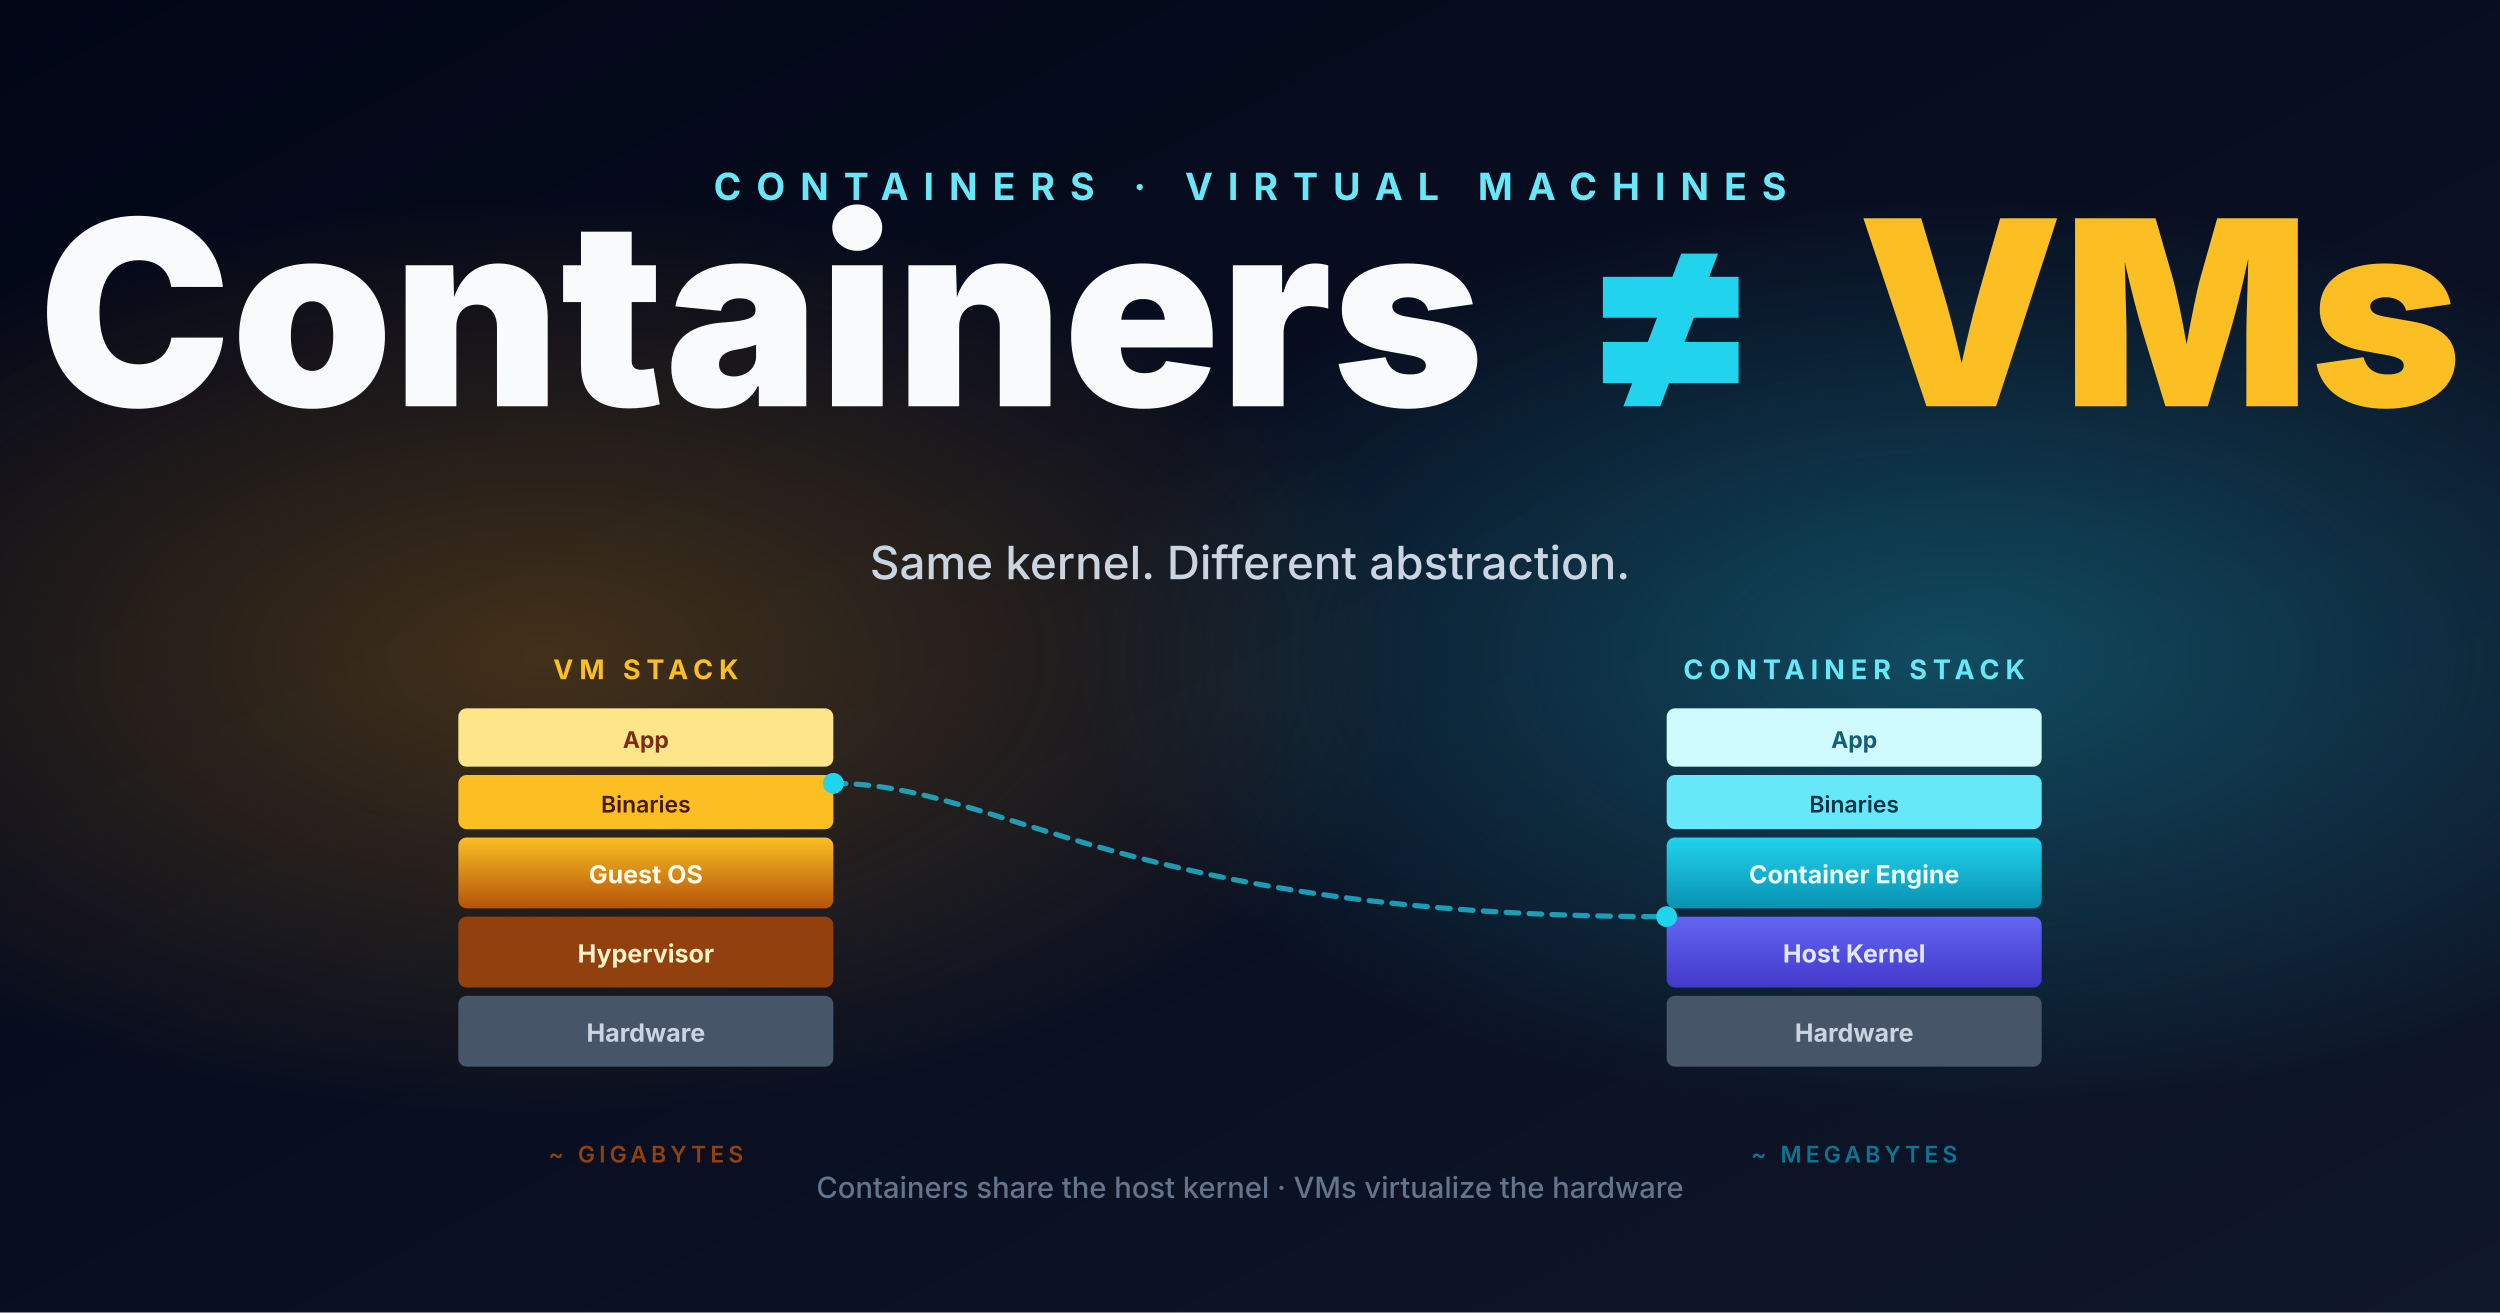
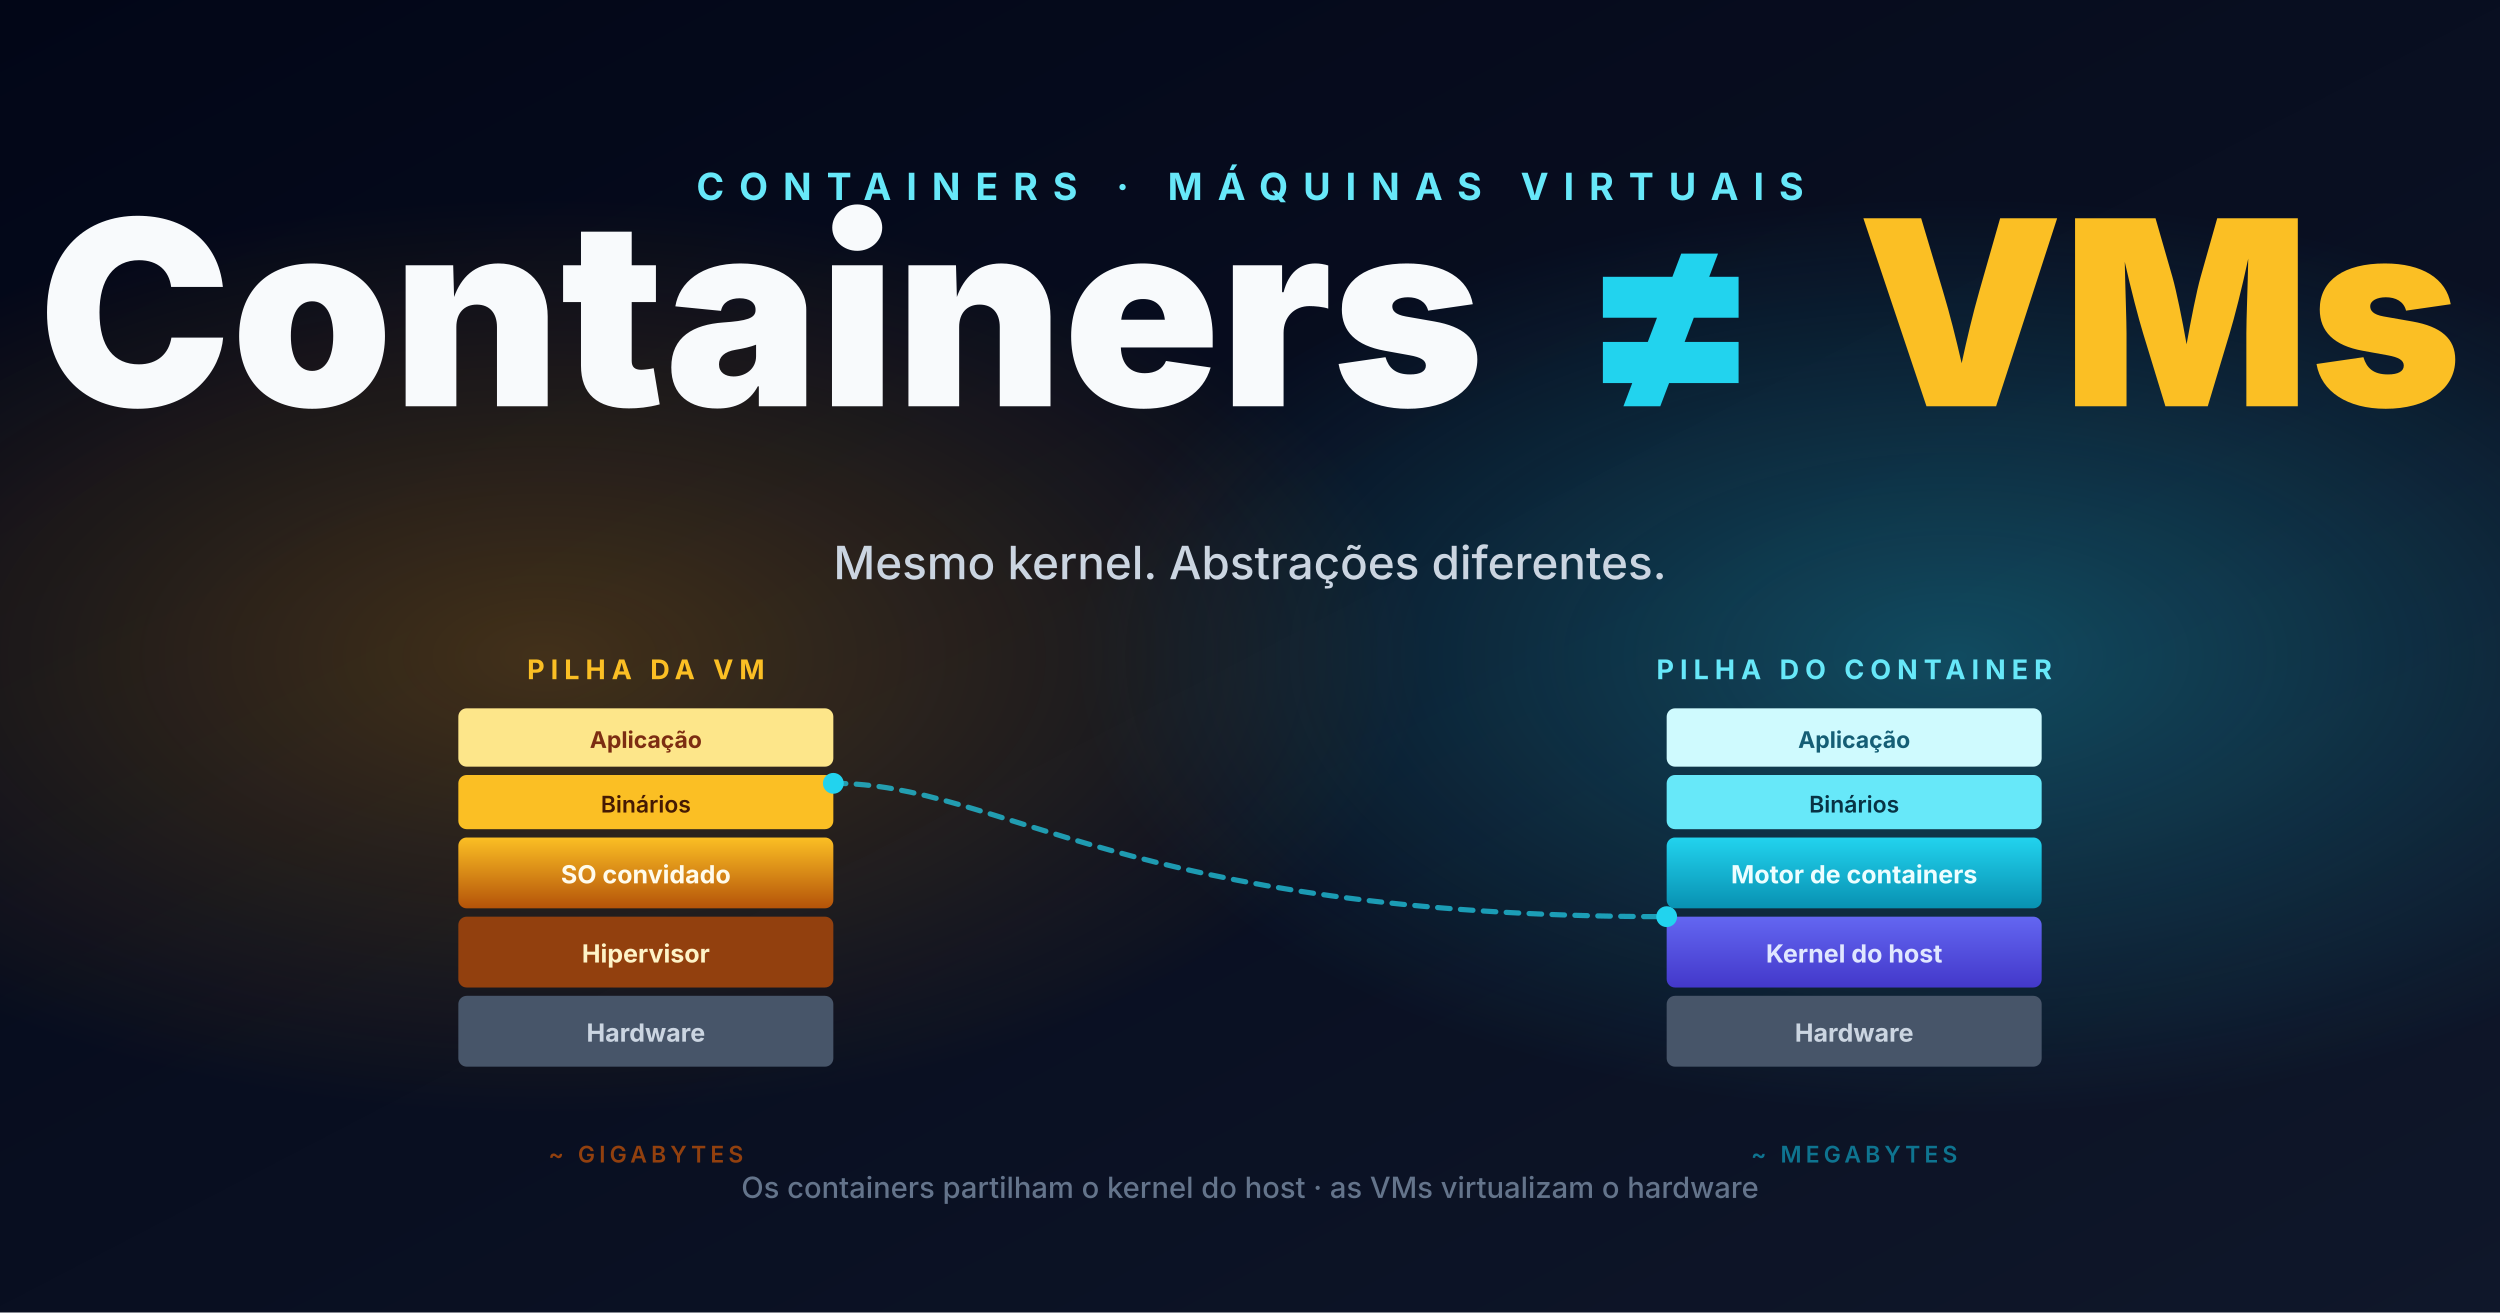
- <svg xmlns="http://www.w3.org/2000/svg" viewBox="0 0 1200 630" role="img" aria-label="Containers are not VMs ,  OpenGraph card">
+ <svg xmlns="http://www.w3.org/2000/svg" viewBox="0 0 1200 630" role="img" aria-label="Containers não são máquinas virtuais, imagem de capa">
  <defs>
    <linearGradient id="bg" x1="0" y1="0" x2="1" y2="1">
      <stop offset="0%" stop-color="#020617" />
      <stop offset="100%" stop-color="#0f172a" />
    </linearGradient>
    <linearGradient id="amber" x1="0" y1="0" x2="0" y2="1">
      <stop offset="0%" stop-color="#fbbf24" />
      <stop offset="100%" stop-color="#b45309" />
    </linearGradient>
    <linearGradient id="cyan" x1="0" y1="0" x2="0" y2="1">
      <stop offset="0%" stop-color="#22d3ee" />
      <stop offset="100%" stop-color="#0891b2" />
    </linearGradient>
    <linearGradient id="kernel" x1="0" y1="0" x2="0" y2="1">
      <stop offset="0%" stop-color="#6366f1" />
      <stop offset="100%" stop-color="#4338ca" />
    </linearGradient>
    <radialGradient id="leftGlow" cx="22%" cy="50%" r="35%">
      <stop offset="0%" stop-color="#f59e0b" stop-opacity="0.25" />
      <stop offset="100%" stop-color="#f59e0b" stop-opacity="0" />
    </radialGradient>
    <radialGradient id="rightGlow" cx="78%" cy="50%" r="35%">
      <stop offset="0%" stop-color="#22d3ee" stop-opacity="0.30" />
      <stop offset="100%" stop-color="#22d3ee" stop-opacity="0" />
    </radialGradient>
  </defs>
  <rect width="1200" height="630" fill="url(#bg)" />
  <rect width="1200" height="630" fill="url(#leftGlow)" />
  <rect width="1200" height="630" fill="url(#rightGlow)" />
  <g font-family="'Inter', system-ui, -apple-system, sans-serif" text-anchor="middle">
-     <text x="600" y="96" font-size="18" font-weight="700" letter-spacing="0.40em" fill="#67e8f9">CONTAINERS  ·  VIRTUAL MACHINES</text>
+     <text x="600" y="96" font-size="18" font-weight="700" letter-spacing="0.40em" fill="#67e8f9">CONTAINERS  ·  MÁQUINAS VIRTUAIS</text>
    <g transform="translate(600 195)">
      <text font-size="124" font-weight="900" fill="#f8fafc">
        <tspan>Containers</tspan>
        <tspan dx="22" fill="#22d3ee">≠</tspan>
        <tspan dx="22" fill="#fbbf24">VMs</tspan>
      </text>
    </g>
    <text x="600" y="278" font-size="22" font-weight="500" fill="#cbd5e1">
- 			Same kernel. Different abstraction.
+ 			Mesmo kernel. Abstrações diferentes.
		</text>
  </g>
  <g transform="translate(220 340)">
    <g font-family="'Inter', sans-serif" text-anchor="middle">
-       <text x="90" y="-14" font-size="13" font-weight="700" letter-spacing="0.22em" fill="#fbbf24">VM STACK</text>
+       <text x="90" y="-14" font-size="13" font-weight="700" letter-spacing="0.22em" fill="#fbbf24">PILHA DA VM</text>
      <text x="90" y="218" font-size="11" font-weight="600" letter-spacing="0.18em" fill="#92400e">~ GIGABYTES</text>
    </g>
    <g>
      <rect x="0" y="0" width="180" height="28" rx="4" fill="#fde68a" />
-       <text x="90" y="19" font-family="'Inter', sans-serif" font-size="11" font-weight="700" fill="#7c2d12" text-anchor="middle">App</text>
+       <text x="90" y="19" font-family="'Inter', sans-serif" font-size="11" font-weight="700" fill="#7c2d12" text-anchor="middle">Aplicação</text>
    </g>
    <g transform="translate(0 32)">
      <rect x="0" y="0" width="180" height="26" rx="4" fill="#fbbf24" />
-       <text x="90" y="18" font-family="'Inter', sans-serif" font-size="11" font-weight="600" fill="#451a03" text-anchor="middle">Binaries</text>
+       <text x="90" y="18" font-family="'Inter', sans-serif" font-size="11" font-weight="600" fill="#451a03" text-anchor="middle">Binários</text>
    </g>
    <g transform="translate(0 62)">
      <rect x="0" y="0" width="180" height="34" rx="4" fill="url(#amber)" />
-       <text x="90" y="22" font-family="'Inter', sans-serif" font-size="12" font-weight="700" fill="#fffbeb" text-anchor="middle">Guest OS</text>
+       <text x="90" y="22" font-family="'Inter', sans-serif" font-size="12" font-weight="700" fill="#fffbeb" text-anchor="middle">SO convidado</text>
    </g>
    <g transform="translate(0 100)">
      <rect x="0" y="0" width="180" height="34" rx="4" fill="#92400e" />
-       <text x="90" y="22" font-family="'Inter', sans-serif" font-size="12" font-weight="700" fill="#fef3c7" text-anchor="middle">Hypervisor</text>
+       <text x="90" y="22" font-family="'Inter', sans-serif" font-size="12" font-weight="700" fill="#fef3c7" text-anchor="middle">Hipervisor</text>
    </g>
    <g transform="translate(0 138)">
      <rect x="0" y="0" width="180" height="34" rx="4" fill="#475569" />
      <text x="90" y="22" font-family="'Inter', sans-serif" font-size="12" font-weight="700" fill="#cbd5e1" text-anchor="middle">Hardware</text>
    </g>
  </g>
  <g transform="translate(800 340)">
    <g font-family="'Inter', sans-serif" text-anchor="middle">
-       <text x="90" y="-14" font-size="13" font-weight="700" letter-spacing="0.22em" fill="#67e8f9">CONTAINER STACK</text>
+       <text x="90" y="-14" font-size="13" font-weight="700" letter-spacing="0.22em" fill="#67e8f9">PILHA DO CONTAINER</text>
      <text x="90" y="218" font-size="11" font-weight="600" letter-spacing="0.18em" fill="#0e7490">~ MEGABYTES</text>
    </g>
    <g>
      <rect x="0" y="0" width="180" height="28" rx="4" fill="#cffafe" />
-       <text x="90" y="19" font-family="'Inter', sans-serif" font-size="11" font-weight="700" fill="#155e75" text-anchor="middle">App</text>
+       <text x="90" y="19" font-family="'Inter', sans-serif" font-size="11" font-weight="700" fill="#155e75" text-anchor="middle">Aplicação</text>
    </g>
    <g transform="translate(0 32)">
      <rect x="0" y="0" width="180" height="26" rx="4" fill="#67e8f9" />
-       <text x="90" y="18" font-family="'Inter', sans-serif" font-size="11" font-weight="600" fill="#083344" text-anchor="middle">Binaries</text>
+       <text x="90" y="18" font-family="'Inter', sans-serif" font-size="11" font-weight="600" fill="#083344" text-anchor="middle">Binários</text>
    </g>
    <g transform="translate(0 62)">
      <rect x="0" y="0" width="180" height="34" rx="4" fill="url(#cyan)" />
-       <text x="90" y="22" font-family="'Inter', sans-serif" font-size="12" font-weight="700" fill="#ecfeff" text-anchor="middle">Container Engine</text>
+       <text x="90" y="22" font-family="'Inter', sans-serif" font-size="12" font-weight="700" fill="#ecfeff" text-anchor="middle">Motor de containers</text>
    </g>
    <g transform="translate(0 100)">
      <rect x="0" y="0" width="180" height="34" rx="4" fill="url(#kernel)" />
-       <text x="90" y="22" font-family="'Inter', sans-serif" font-size="12" font-weight="700" fill="#e0e7ff" text-anchor="middle">Host Kernel</text>
+       <text x="90" y="22" font-family="'Inter', sans-serif" font-size="12" font-weight="700" fill="#e0e7ff" text-anchor="middle">Kernel do host</text>
    </g>
    <g transform="translate(0 138)">
      <rect x="0" y="0" width="180" height="34" rx="4" fill="#475569" />
      <text x="90" y="22" font-family="'Inter', sans-serif" font-size="12" font-weight="700" fill="#cbd5e1" text-anchor="middle">Hardware</text>
    </g>
  </g>
  <g stroke="#22d3ee" stroke-width="2.5" fill="none" stroke-linecap="round" opacity="0.7">
    <path d="M 400 376 C 480 376 540 440 800 440" stroke-dasharray="6 5" />
  </g>
  <g fill="#22d3ee">
    <circle cx="400" cy="376" r="5" />
    <circle cx="800" cy="440" r="5" />
  </g>
  <g transform="translate(600 575)" font-family="'Inter', sans-serif" text-anchor="middle">
-     <text font-size="14" font-weight="500" fill="#64748b">Containers share the host kernel · VMs virtualize the hardware</text>
+     <text font-size="14" font-weight="500" fill="#64748b">Os containers partilham o kernel do host · as VMs virtualizam o hardware</text>
  </g>
</svg>
